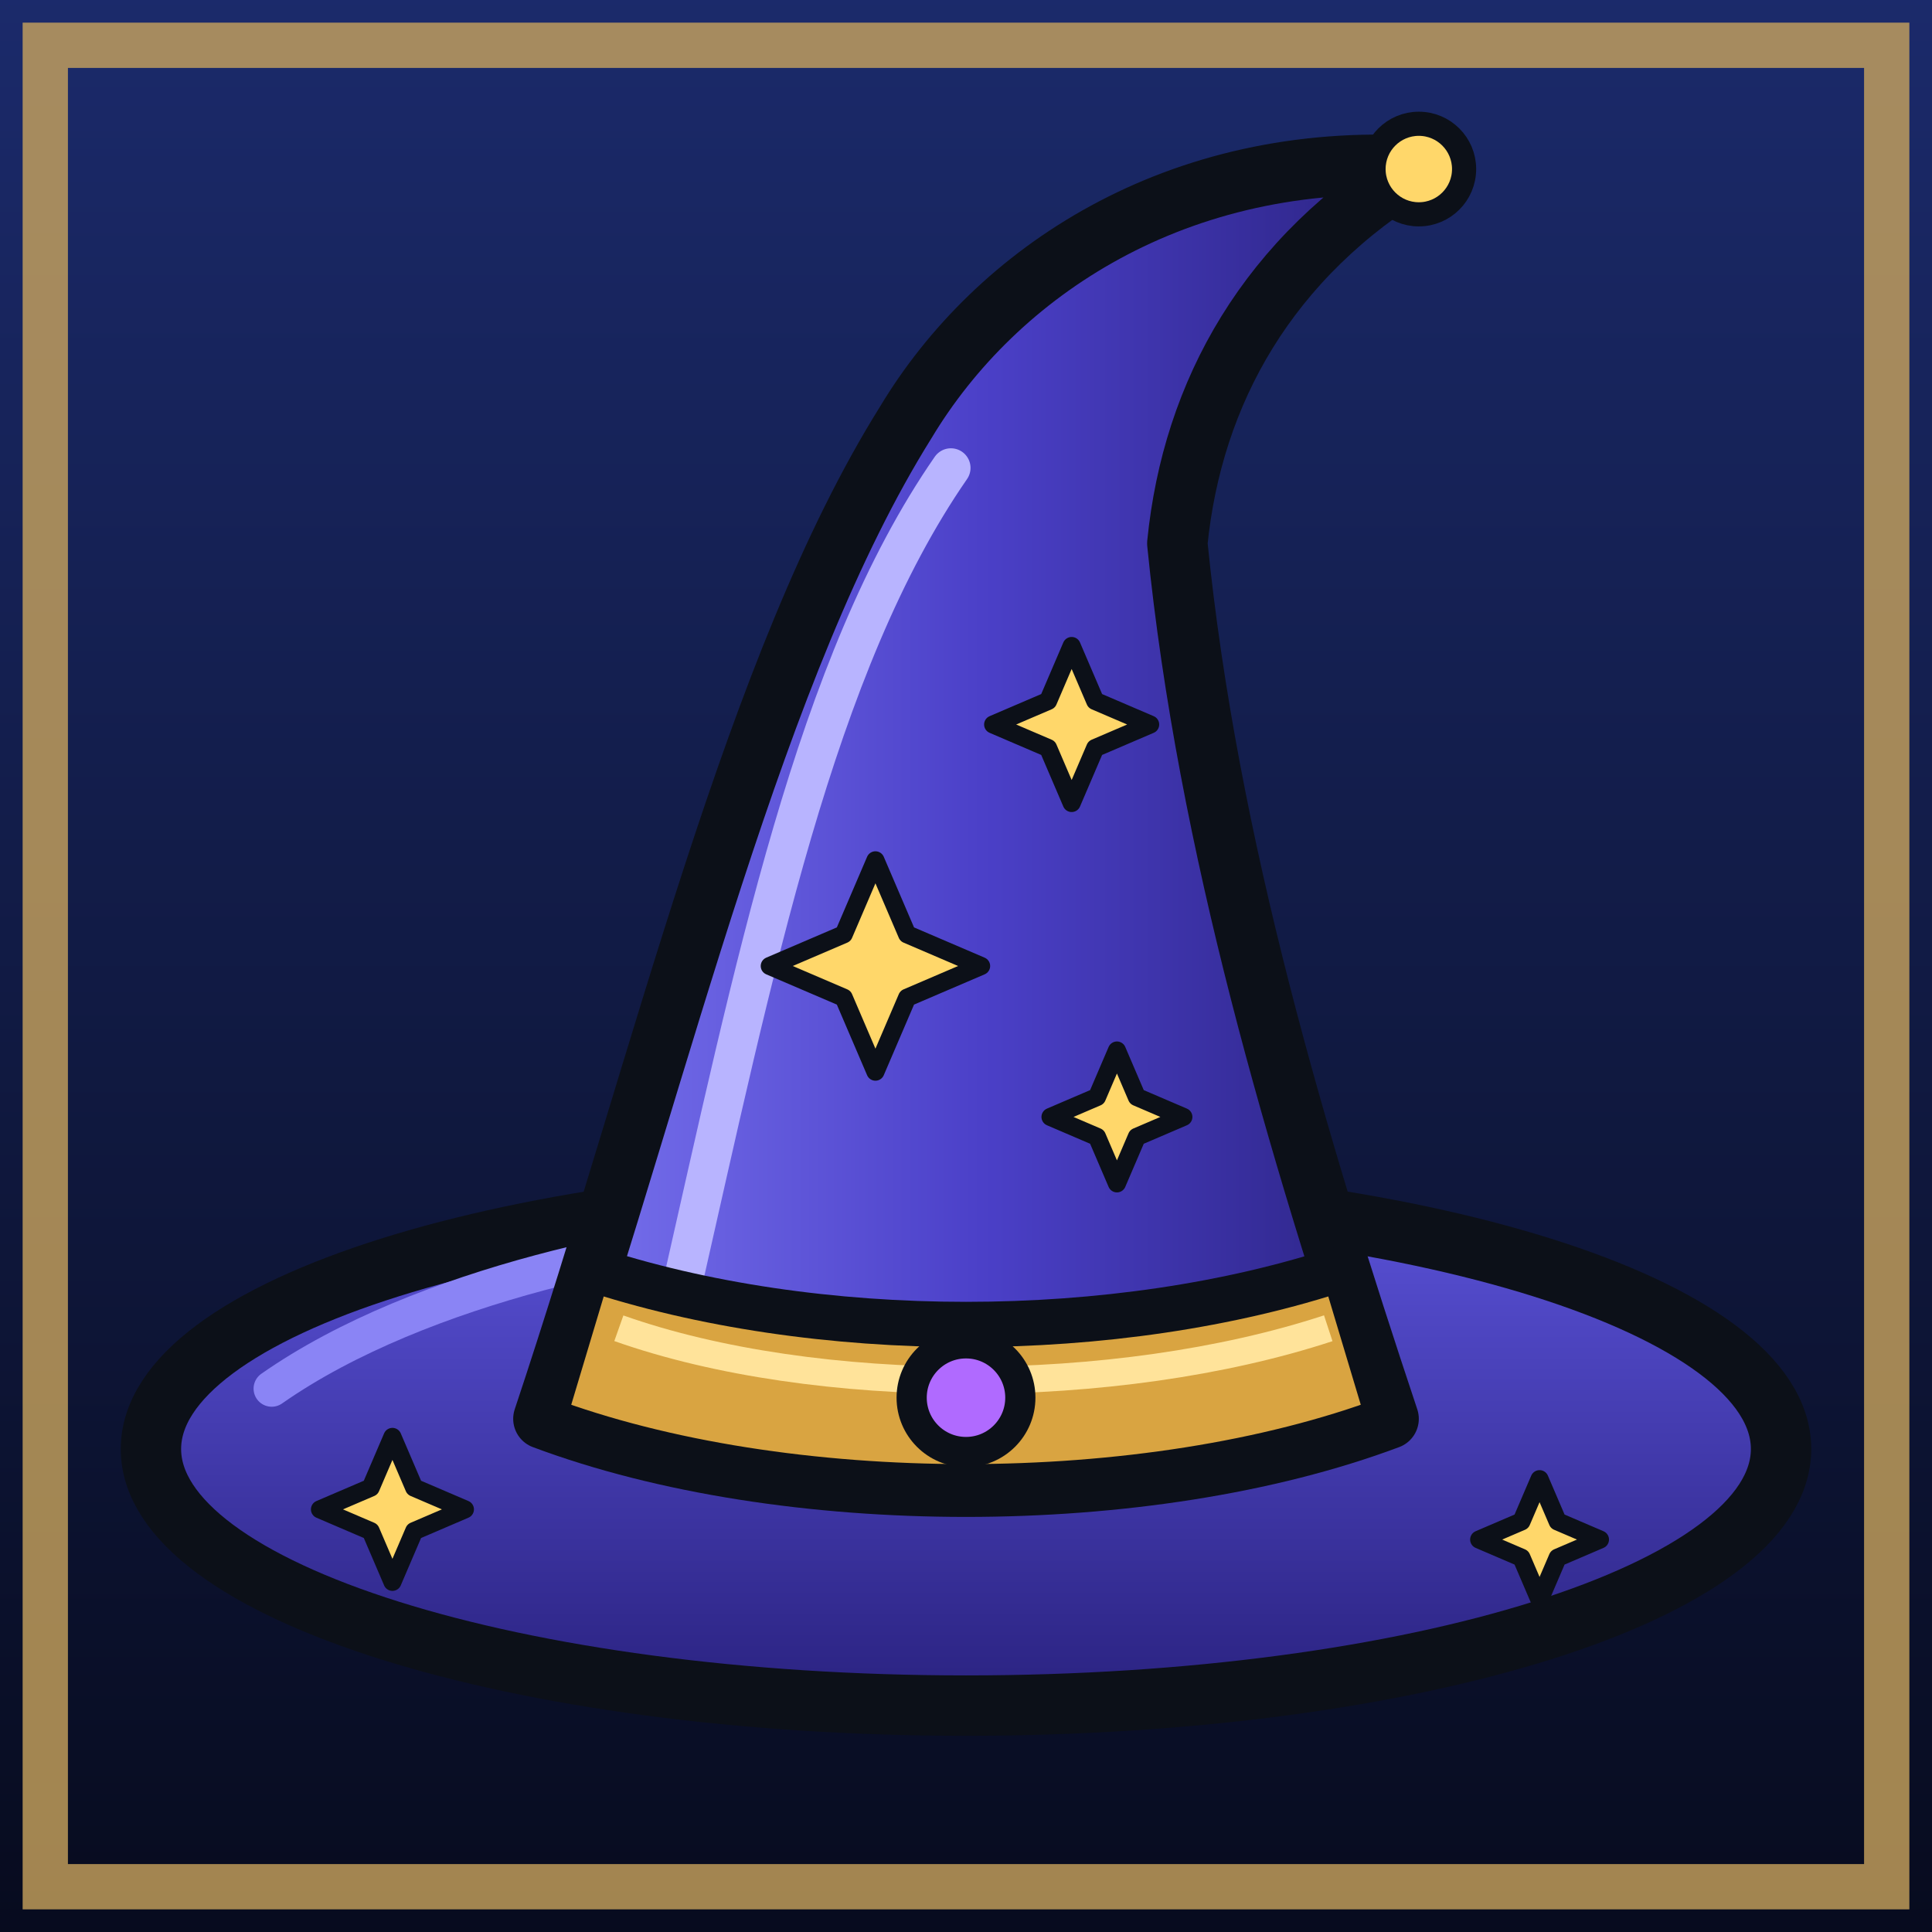
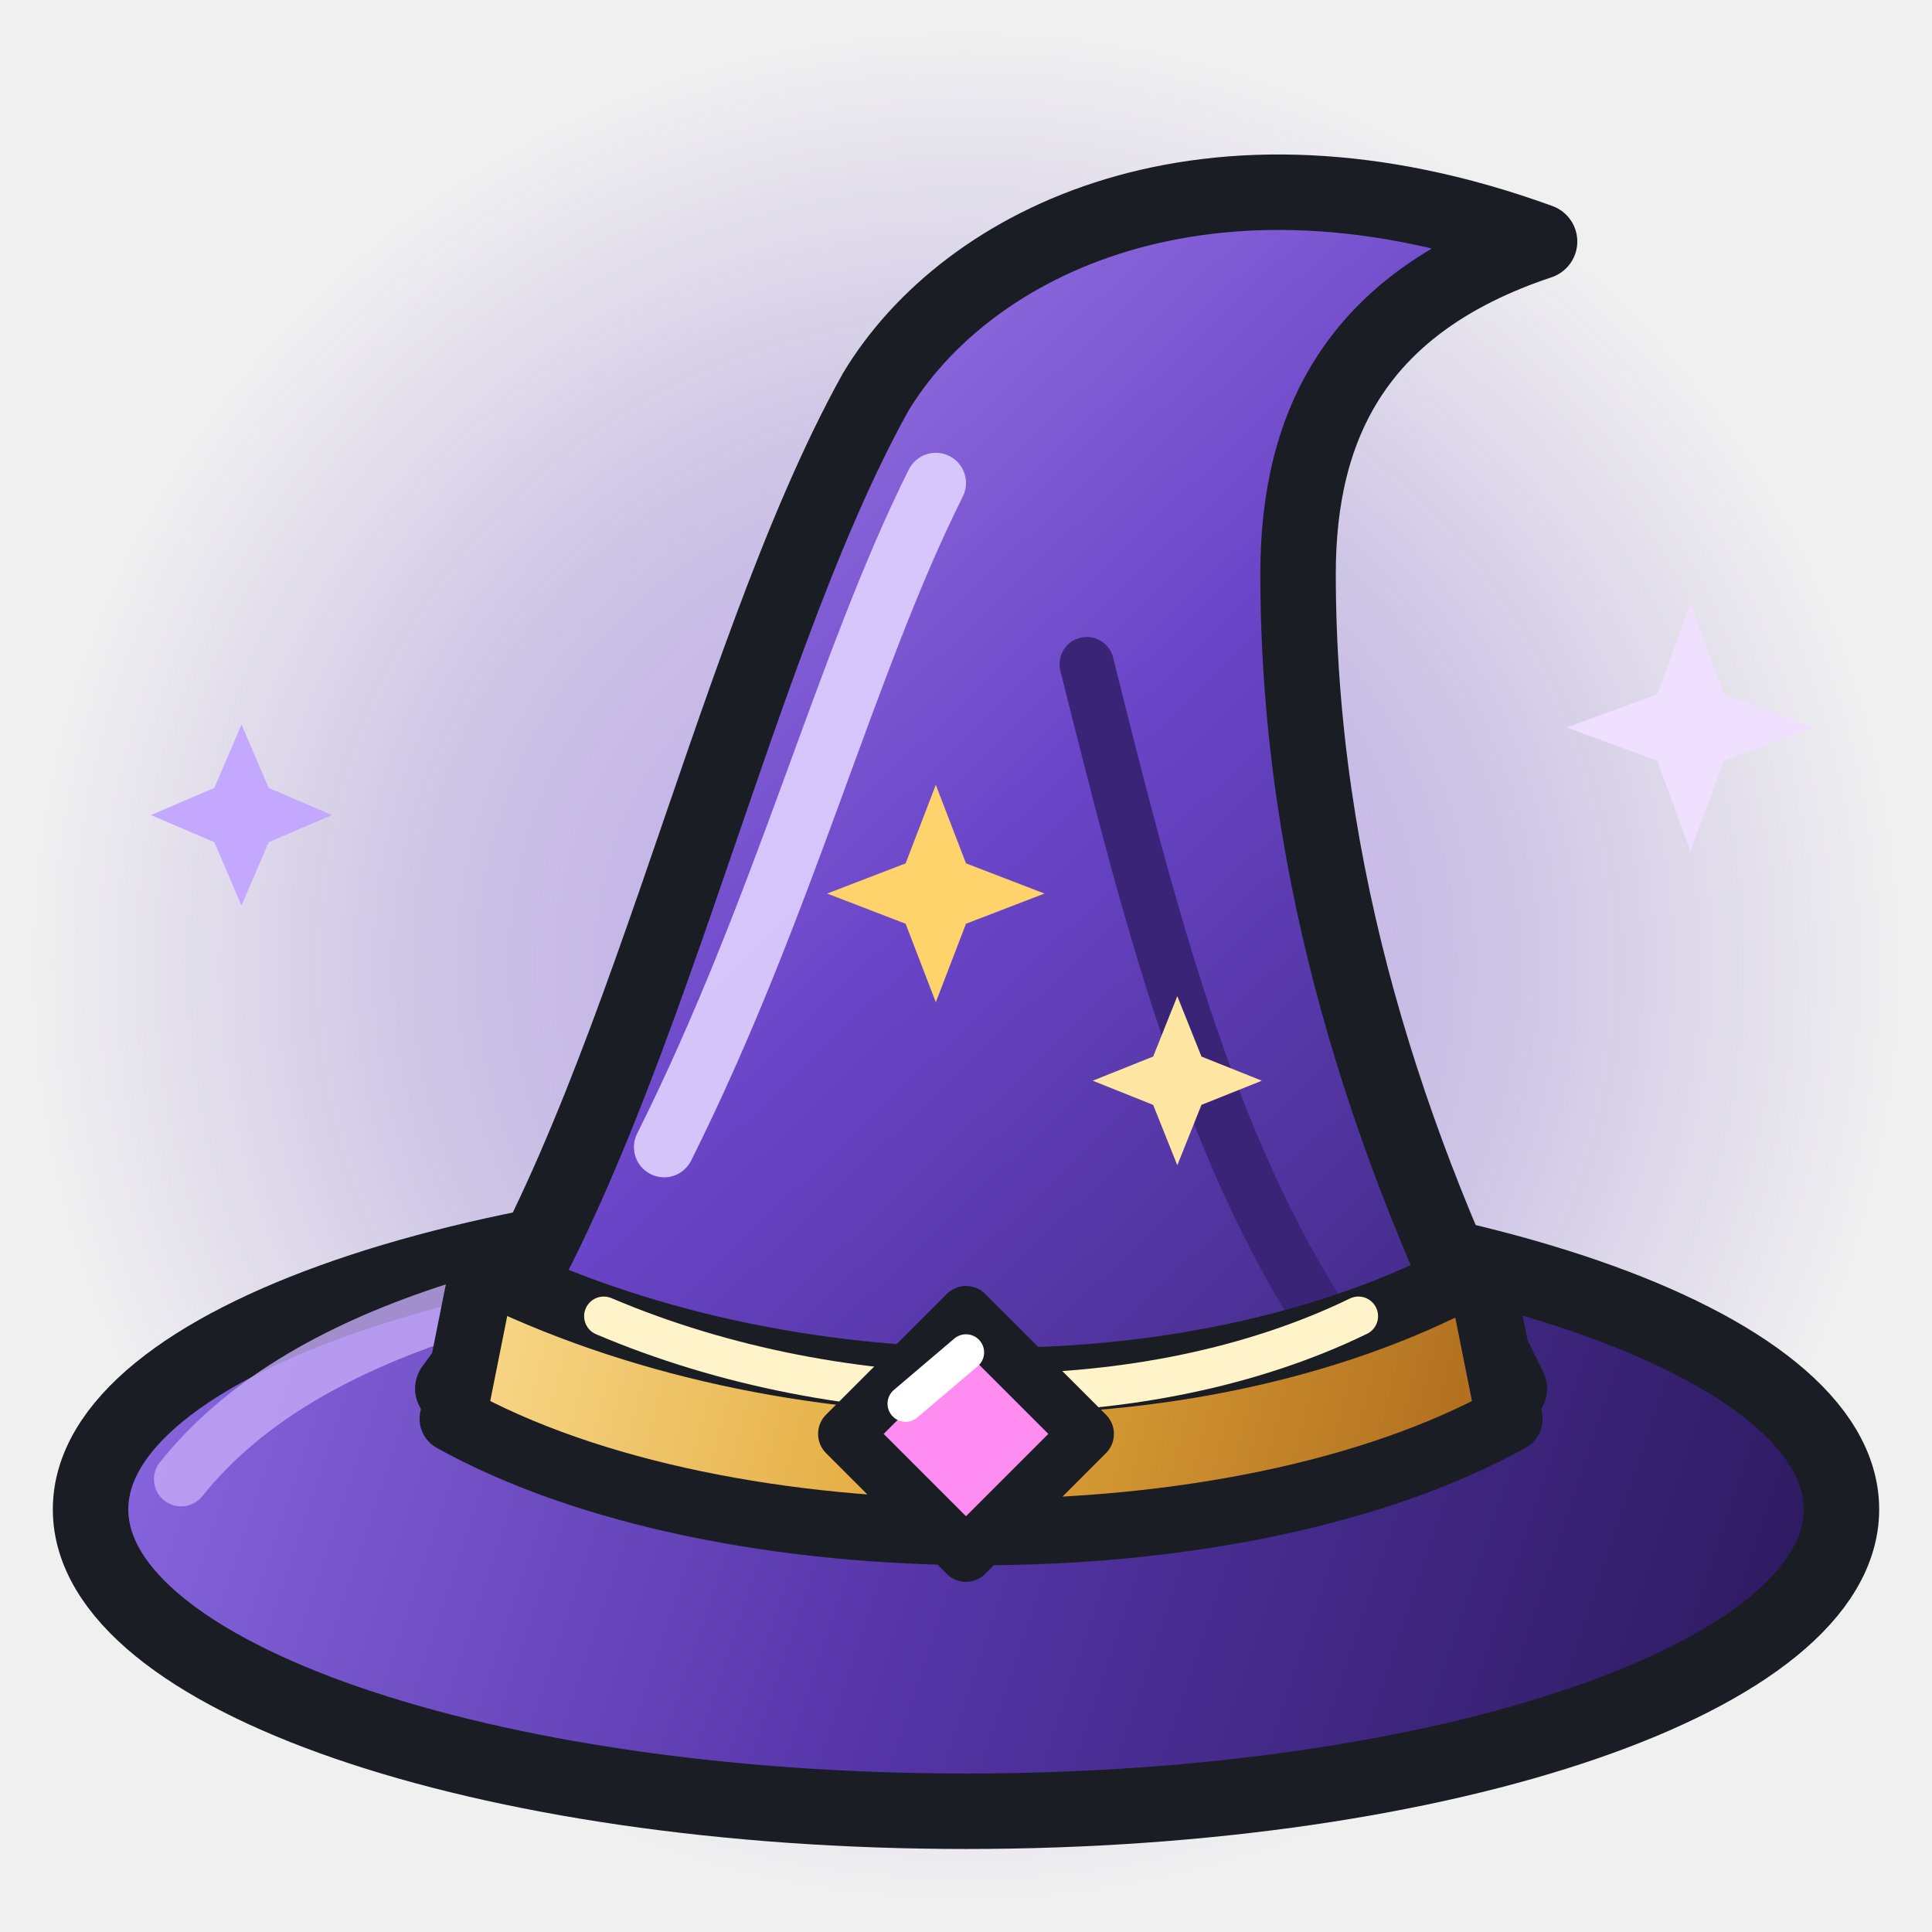
<svg xmlns="http://www.w3.org/2000/svg" width="128" height="128" viewBox="0 0 64 64">
  <defs>
-     <linearGradient id="bg" x1="0" y1="0" x2="0" y2="1">
-       <stop offset="0" stop-color="#1b2a6b" />
-       <stop offset="1" stop-color="#070b1e" />
+     <radialGradient id="aura" cx="32" cy="32" r="31" gradientUnits="userSpaceOnUse">
+       <stop offset="0" stop-color="#a078ff" stop-opacity="0.55" />
+       <stop offset="0.6" stop-color="#5a35c0" stop-opacity="0.22" />
+       <stop offset="1" stop-color="#5a35c0" stop-opacity="0" />
+     </radialGradient>
+     <linearGradient id="cone" x1="12" y1="6" x2="54" y2="50" gradientUnits="userSpaceOnUse">
+       <stop offset="0" stop-color="#b090f0" />
+       <stop offset="0.5" stop-color="#6a45c8" />
+       <stop offset="1" stop-color="#34206f" />
    </linearGradient>
-     <linearGradient id="cone" x1="0" y1="0" x2="1" y2="0">
-       <stop offset="0" stop-color="#7a74f0" />
-       <stop offset="0.5" stop-color="#4b40c8" />
-       <stop offset="1" stop-color="#2a2280" />
+     <linearGradient id="brim" x1="4" y1="42" x2="58" y2="60" gradientUnits="userSpaceOnUse">
+       <stop offset="0" stop-color="#8a68e0" />
+       <stop offset="0.5" stop-color="#5535a8" />
+       <stop offset="1" stop-color="#2c1a5f" />
    </linearGradient>
-     <linearGradient id="brim" x1="0" y1="0" x2="0" y2="1">
-       <stop offset="0" stop-color="#5a52d8" />
-       <stop offset="1" stop-color="#2a2280" />
+     <linearGradient id="gold" x1="12" y1="38" x2="52" y2="48" gradientUnits="userSpaceOnUse">
+       <stop offset="0" stop-color="#ffe7a3" />
+       <stop offset="0.5" stop-color="#e2a93b" />
+       <stop offset="1" stop-color="#a8641a" />
    </linearGradient>
  </defs>
-   <rect width="64" height="64" fill="url(#bg)" />
-   <ellipse cx="32" cy="48" rx="27" ry="8.5" fill="url(#brim)" stroke="#0c1018" stroke-width="2" />
-   <path d="M 9 46 C 14 42.5 22 41 26 40.8" fill="none" stroke="#8a84f5" stroke-width="1.2" stroke-linecap="round" />
-   <path d="M 18 47 C 22 35 25 22 30 14 C 33 9 39 5 47 5.5 C 42 8.5 39.5 13 39 18 C 40 28 43 38 46 47 C 38 50 26 50 18 47 Z" fill="url(#cone)" stroke="#0c1018" stroke-width="2" stroke-linejoin="round" />
-   <path d="M 22.5 43 C 25 32 27 22 31.5 15.5" fill="none" stroke="#b8b4ff" stroke-width="1.3" stroke-linecap="round" />
-   <path d="M 19.5 42 C 27 44.5 37 44.5 44.5 42 L 46 47 C 38 50 26 50 18 47 Z" fill="#d9a441" stroke="#0c1018" stroke-width="1.5" stroke-linejoin="round" />
-   <path d="M 20.5 44 C 27 46.3 37 46.3 44 44" fill="none" stroke="#ffe39a" stroke-width="0.9" />
-   <circle cx="32" cy="46.3" r="1.8" fill="#b06aff" stroke="#0c1018" stroke-width="1" />
-   <path d="M 29 28.5 L 30.05 30.95 L 32.5 32 L 30.05 33.05 L 29 35.5 L 27.95 33.05 L 25.5 32 L 27.95 30.95 Z" fill="#ffd76a" stroke="#0c1018" stroke-width="0.6" stroke-linejoin="round" />
-   <path d="M 35.5 21.4 L 36.28 23.22 L 38.1 24 L 36.28 24.78 L 35.5 26.6 L 34.72 24.78 L 32.9 24 L 34.72 23.22 Z" fill="#ffd76a" stroke="#0c1018" stroke-width="0.6" stroke-linejoin="round" />
-   <path d="M 37 34.8 L 37.66 36.34 L 39.2 37 L 37.66 37.66 L 37 39.2 L 36.34 37.66 L 34.8 37 L 36.34 36.34 Z" fill="#ffd76a" stroke="#0c1018" stroke-width="0.6" stroke-linejoin="round" />
-   <path d="M 13 47.6 L 13.72 49.28 L 15.4 50 L 13.72 50.72 L 13 52.4 L 12.28 50.72 L 10.6 50 L 12.28 49.28 Z" fill="#ffd76a" stroke="#0c1018" stroke-width="0.6" stroke-linejoin="round" />
-   <path d="M 51 49 L 51.6 50.4 L 53 51 L 51.6 51.6 L 51 53 L 50.4 51.6 L 49 51 L 50.4 50.4 Z" fill="#ffd76a" stroke="#0c1018" stroke-width="0.6" stroke-linejoin="round" />
-   <circle cx="47" cy="5.6" r="1.5" fill="#ffd76a" stroke="#0c1018" stroke-width="0.8" />
-   <rect x="1.5" y="1.5" width="61" height="61" fill="none" stroke="#c9a45c" stroke-width="1.5" opacity="0.8" />
+   <circle cx="32" cy="32" r="31" fill="url(#aura)" />
+   <ellipse cx="32" cy="50" rx="29" ry="10" fill="url(#brim)" stroke="#1a1d24" stroke-width="2.5" />
+   <path d="M 6 49 C 10 44 18 42 28 41" fill="none" stroke="#c4aaf8" stroke-width="1.8" stroke-linecap="round" opacity="0.8" />
+   <path d="M 15 46 C 21 38 24 22 29 13 C 32 8 40 4 51 8 C 45 10 43 14 43 19 C 43 29 46 38 50 46 C 42 52 24 52 15 46 Z" fill="url(#cone)" stroke="#1a1d24" stroke-width="2.5" stroke-linejoin="round" />
+   <path d="M 22 38 C 26 30 28 22 31 16" fill="none" stroke="#e0d2ff" stroke-width="2" stroke-linecap="round" opacity="0.9" />
+   <path d="M 36 22 C 38 30 40 38 44 44" fill="none" stroke="#3a2478" stroke-width="1.8" stroke-linecap="round" />
+   <path d="M 16 42 C 26 47 40 47 49 42 L 50 47 C 41 52 24 52 15 47 Z" fill="url(#gold)" stroke="#1a1d24" stroke-width="2.2" stroke-linejoin="round" />
+   <path d="M 20 43.6 C 28 47 38 47 45 43.6" fill="none" stroke="#fff3c9" stroke-width="1.3" stroke-linecap="round" />
+   <path d="M 32 43.5 L 36 47.5 L 32 51.5 L 28 47.5 Z" fill="#ff8cf0" stroke="#1a1d24" stroke-width="1.8" stroke-linejoin="round" />
+   <path d="M 30 46.5 L 32 44.8" fill="none" stroke="#ffffff" stroke-width="1.2" stroke-linecap="round" />
+   <path d="M 31 26 L 32 28.6 L 34.6 29.6 L 32 30.6 L 31 33.2 L 30 30.6 L 27.4 29.6 L 30 28.6 Z" fill="#ffd36b" />
+   <path d="M 39 33 L 39.8 35 L 41.8 35.8 L 39.8 36.6 L 39 38.6 L 38.2 36.6 L 36.2 35.8 L 38.2 35 Z" fill="#ffe7a3" />
+   <path d="M 56 20 L 57.1 23 L 60.1 24.1 L 57.1 25.2 L 56 28.2 L 54.9 25.2 L 51.9 24.1 L 54.9 23 Z" fill="#efe0ff" />
+   <path d="M 8 24 L 8.9 26.1 L 11 27 L 8.9 27.9 L 8 30 L 7.1 27.9 L 5 27 L 7.1 26.1 Z" fill="#c4a8ff" />
</svg>
